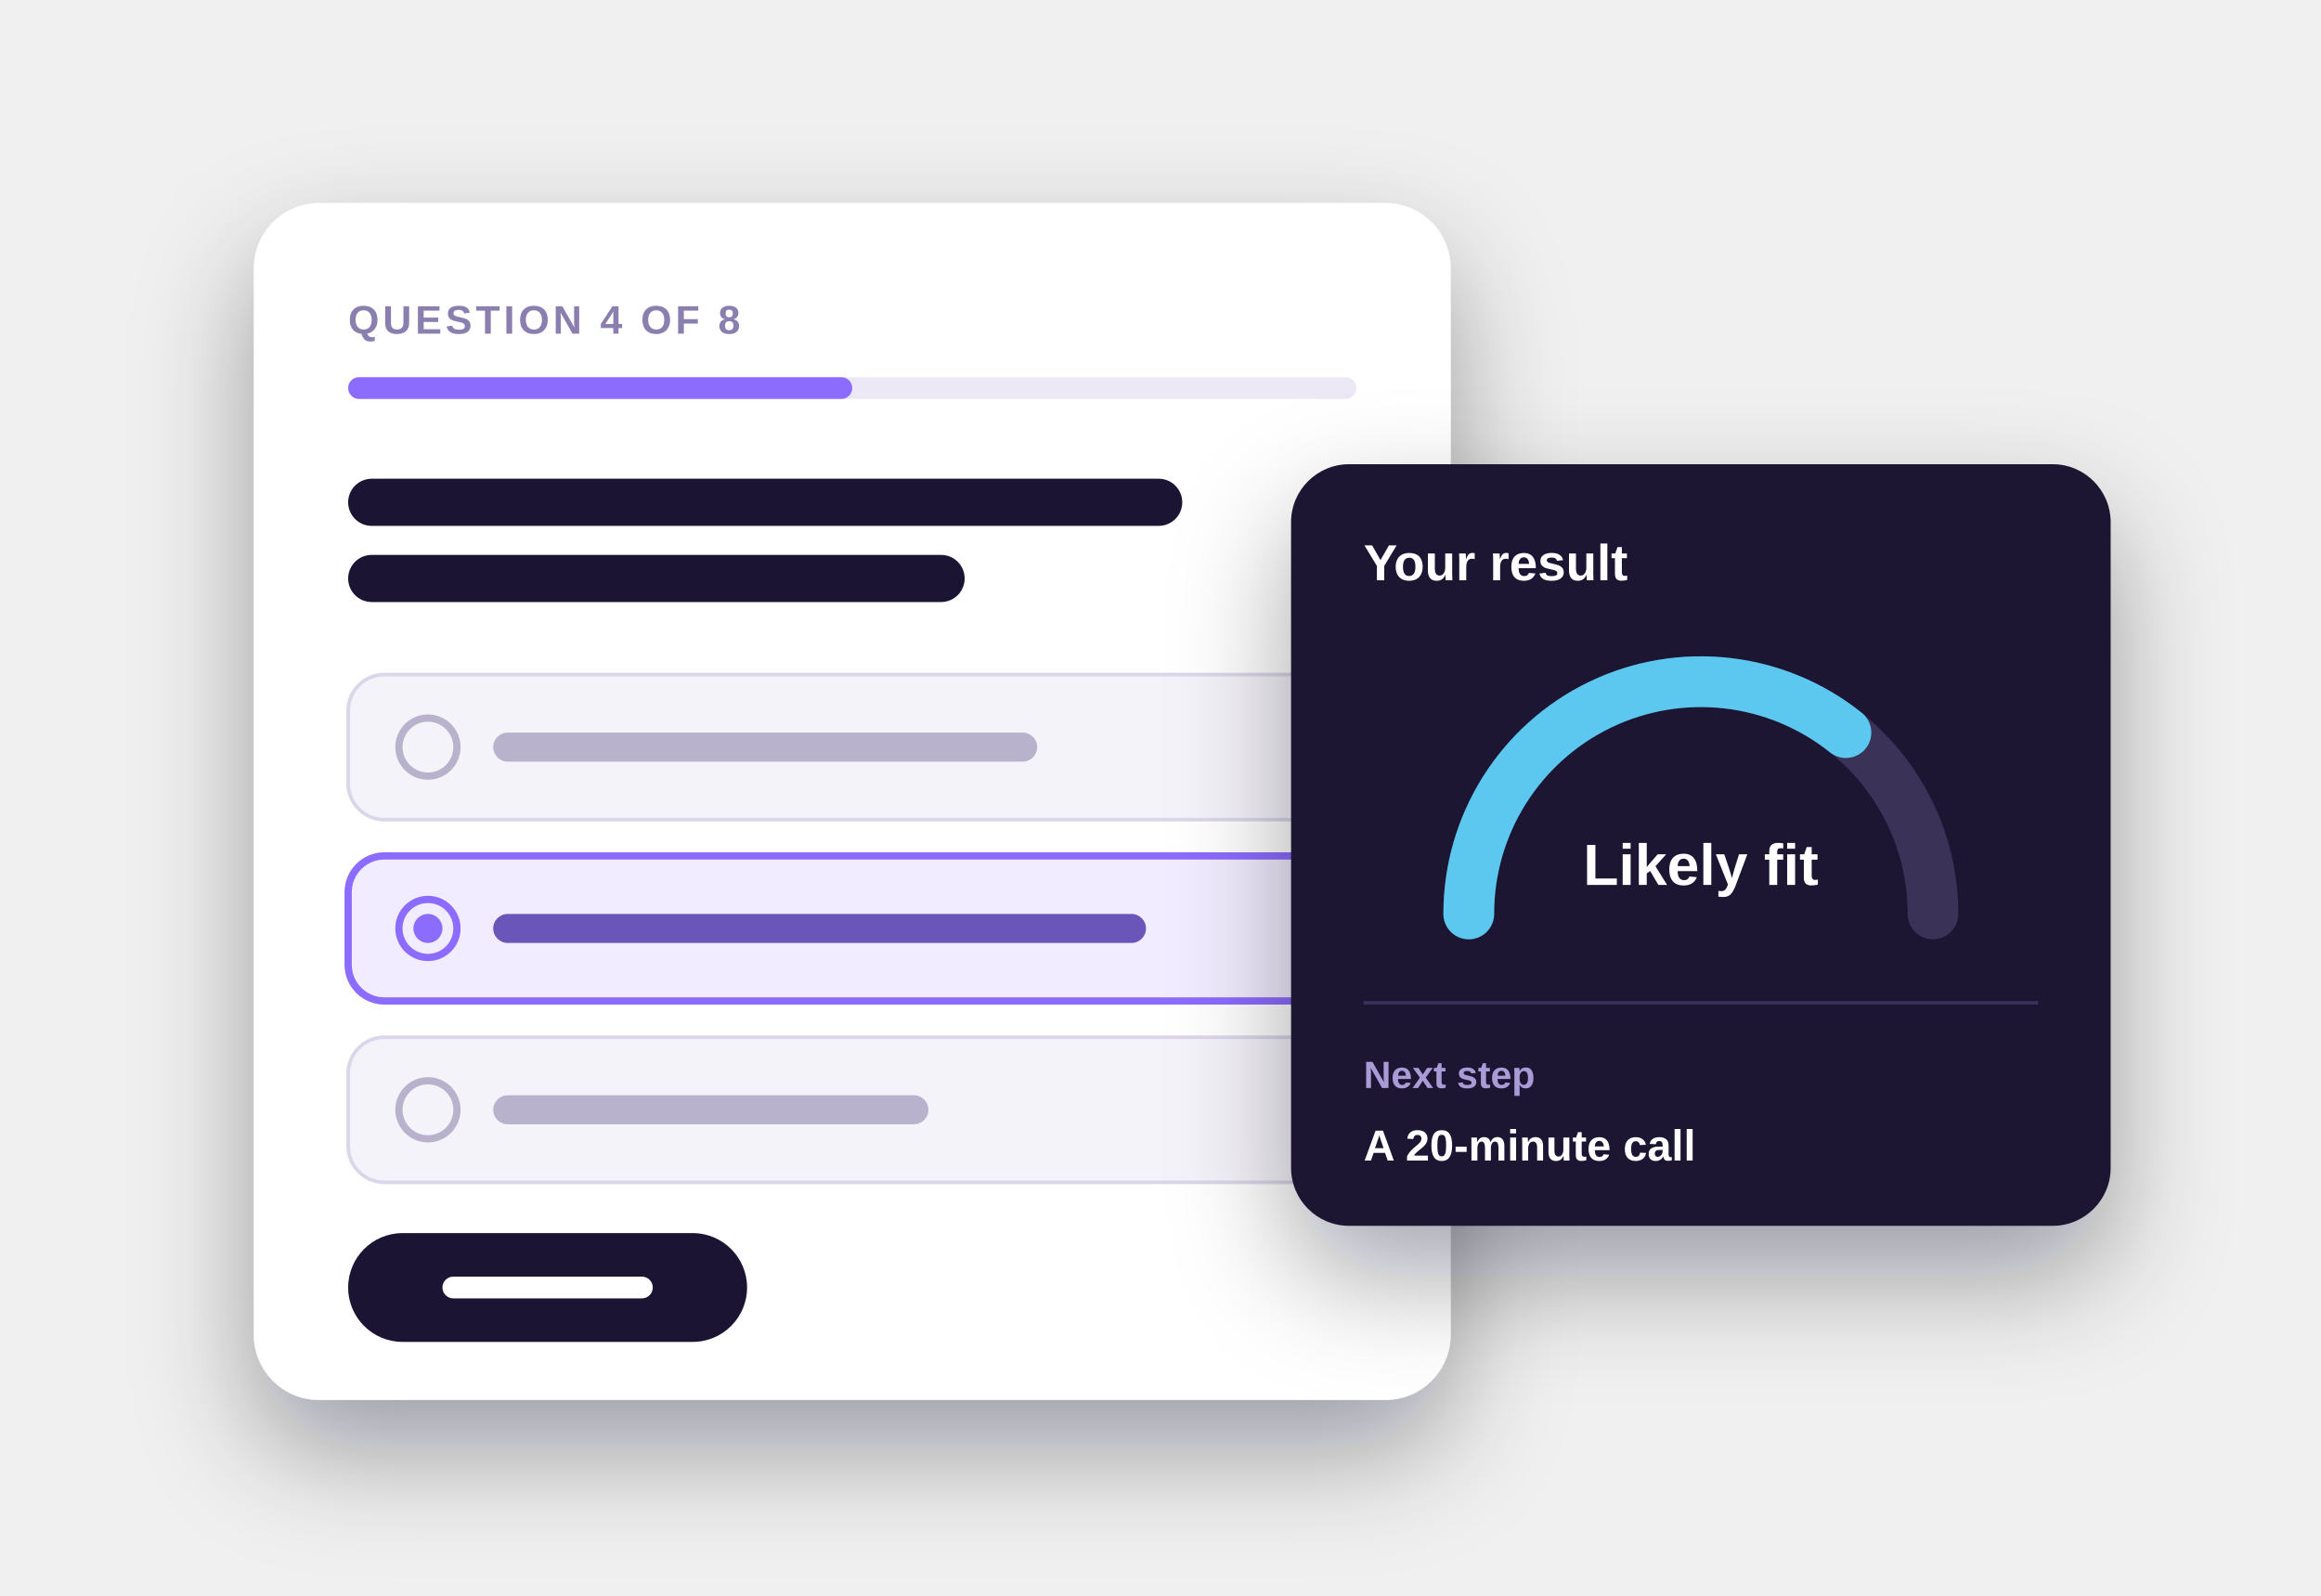
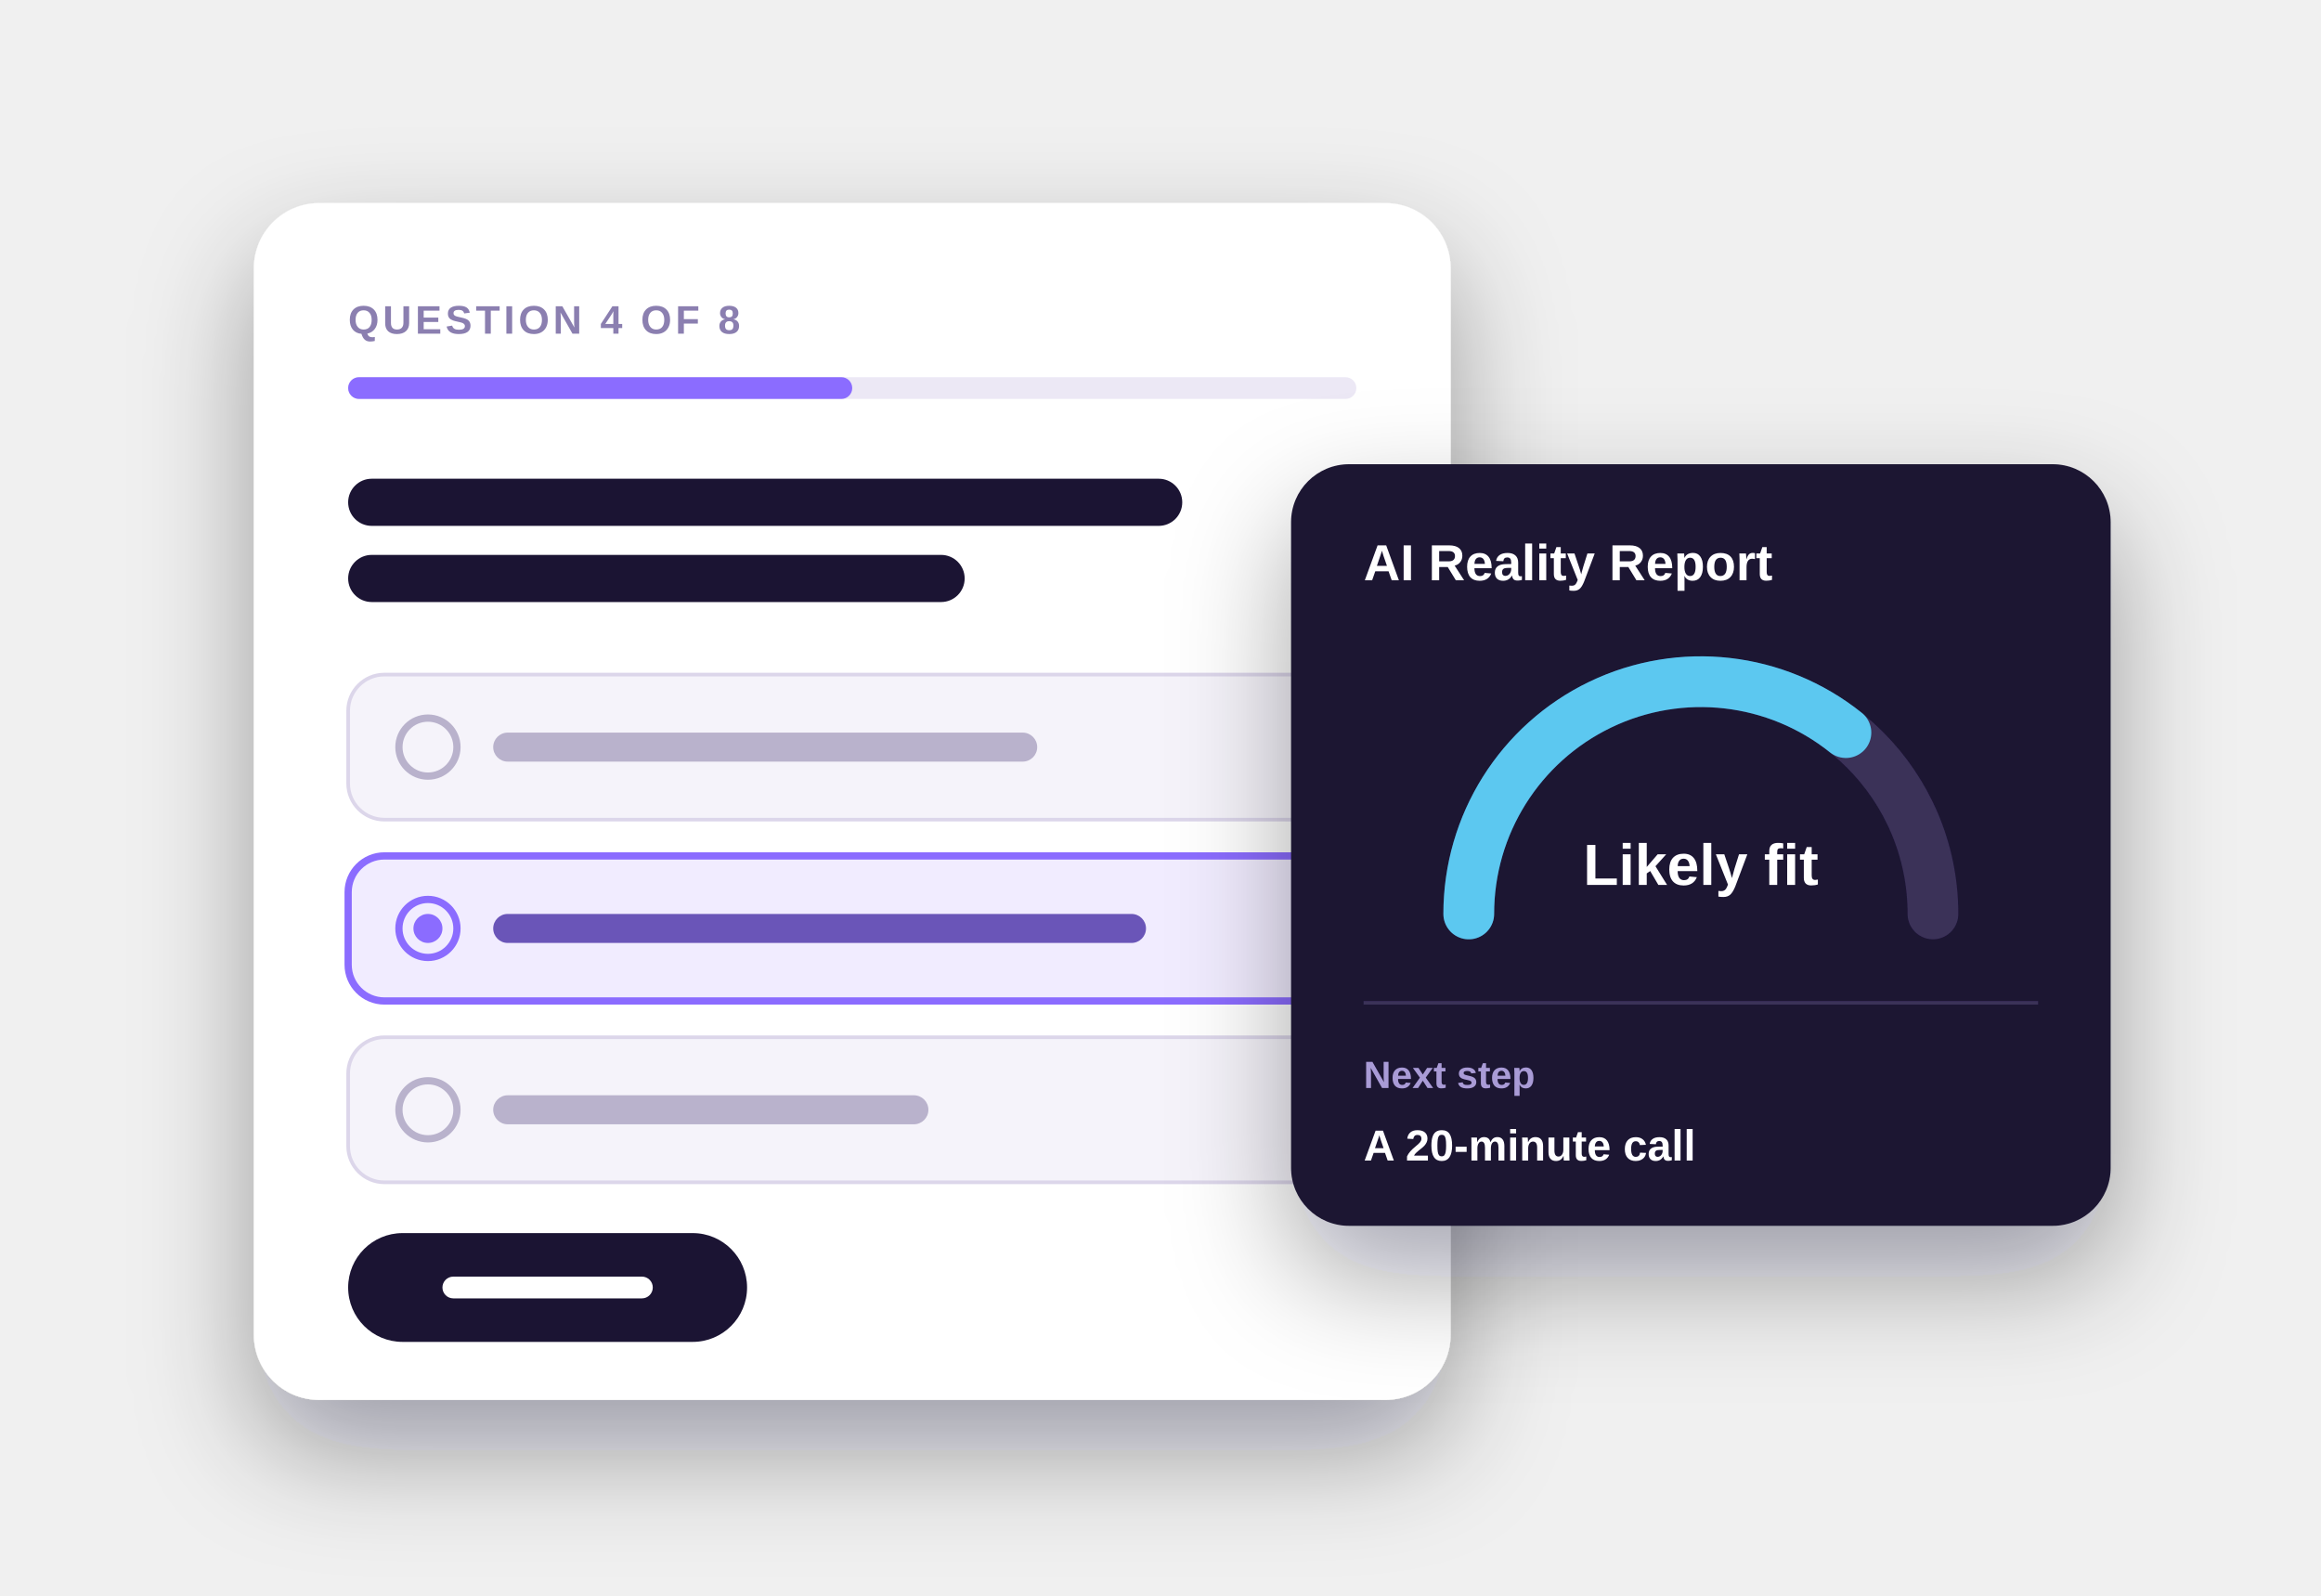
<svg xmlns="http://www.w3.org/2000/svg" viewBox="0 0 640 440" font-family="Montserrat, Arial, sans-serif">
  <defs>
    <filter id="s" x="-20%" y="-20%" width="140%" height="150%">
      <feDropShadow dx="0" dy="14" stdDeviation="16" flood-color="#0B0620" flood-opacity=".35" />
    </filter>
  </defs>
  <g filter="url(#s)">
    <rect x="70" y="56" width="330" height="330" rx="18" fill="#FFFFFF" />
  </g>
  <text x="96" y="92" fill="#8B7FB0" font-size="11" font-weight="700" letter-spacing="1">QUESTION 4 OF 8</text>
  <rect x="96" y="104" width="278" height="6" rx="3" fill="#ECE8F5" />
  <rect x="96" y="104" width="139" height="6" rx="3" fill="#8B6CFF" />
  <rect x="96" y="132" width="230" height="13" rx="6.5" fill="#1B1433" />
  <rect x="96" y="153" width="170" height="13" rx="6.5" fill="#1B1433" />
  <g fill="#F5F3FA" stroke="#DCD6EA">
    <rect x="96" y="186" width="278" height="40" rx="10" />
    <rect x="96" y="286" width="278" height="40" rx="10" />
  </g>
  <rect x="96" y="236" width="278" height="40" rx="10" fill="#F1ECFF" stroke="#8B6CFF" stroke-width="2" />
  <g fill="none" stroke="#B9B2CC" stroke-width="2">
    <circle cx="118" cy="206" r="8" />
    <circle cx="118" cy="306" r="8" />
  </g>
  <circle cx="118" cy="256" r="8" fill="none" stroke="#8B6CFF" stroke-width="2" />
  <circle cx="118" cy="256" r="4" fill="#8B6CFF" />
  <g fill="#B9B2CC">
    <rect x="136" y="202" width="150" height="8" rx="4" />
    <rect x="136" y="302" width="120" height="8" rx="4" />
  </g>
  <rect x="136" y="252" width="180" height="8" rx="4" fill="#6A55B8" />
  <rect x="96" y="340" width="110" height="30" rx="15" fill="#1B1433" />
  <rect x="122" y="352" width="58" height="6" rx="3" fill="#FFFFFF" />
  <g filter="url(#s)">
    <rect x="356" y="128" width="226" height="210" rx="16" fill="#1B1433" />
-     <text x="376" y="160" fill="#FFFFFF" font-size="14" font-weight="700">Your result</text>
+     <text x="376" y="160" fill="#FFFFFF" font-size="14" font-weight="700">AI Reality Report</text>
    <path d="M405 252a64 64 0 0 1 128 0" fill="none" stroke="#3A3058" stroke-width="14" stroke-linecap="round" />
    <path d="M405 252a64 64 0 0 1 104-50" fill="none" stroke="#5BC8F0" stroke-width="14" stroke-linecap="round" />
    <text x="469" y="244" fill="#FFFFFF" font-size="16" font-weight="700" text-anchor="middle">Likely fit</text>
    <rect x="376" y="276" width="186" height="1" fill="#3A3058" />
    <text x="376" y="300" fill="#A99BD6" font-size="10.5" font-weight="600">Next step</text>
    <text x="376" y="320" fill="#FFFFFF" font-size="12" font-weight="700">A 20-minute call</text>
  </g>
</svg>
